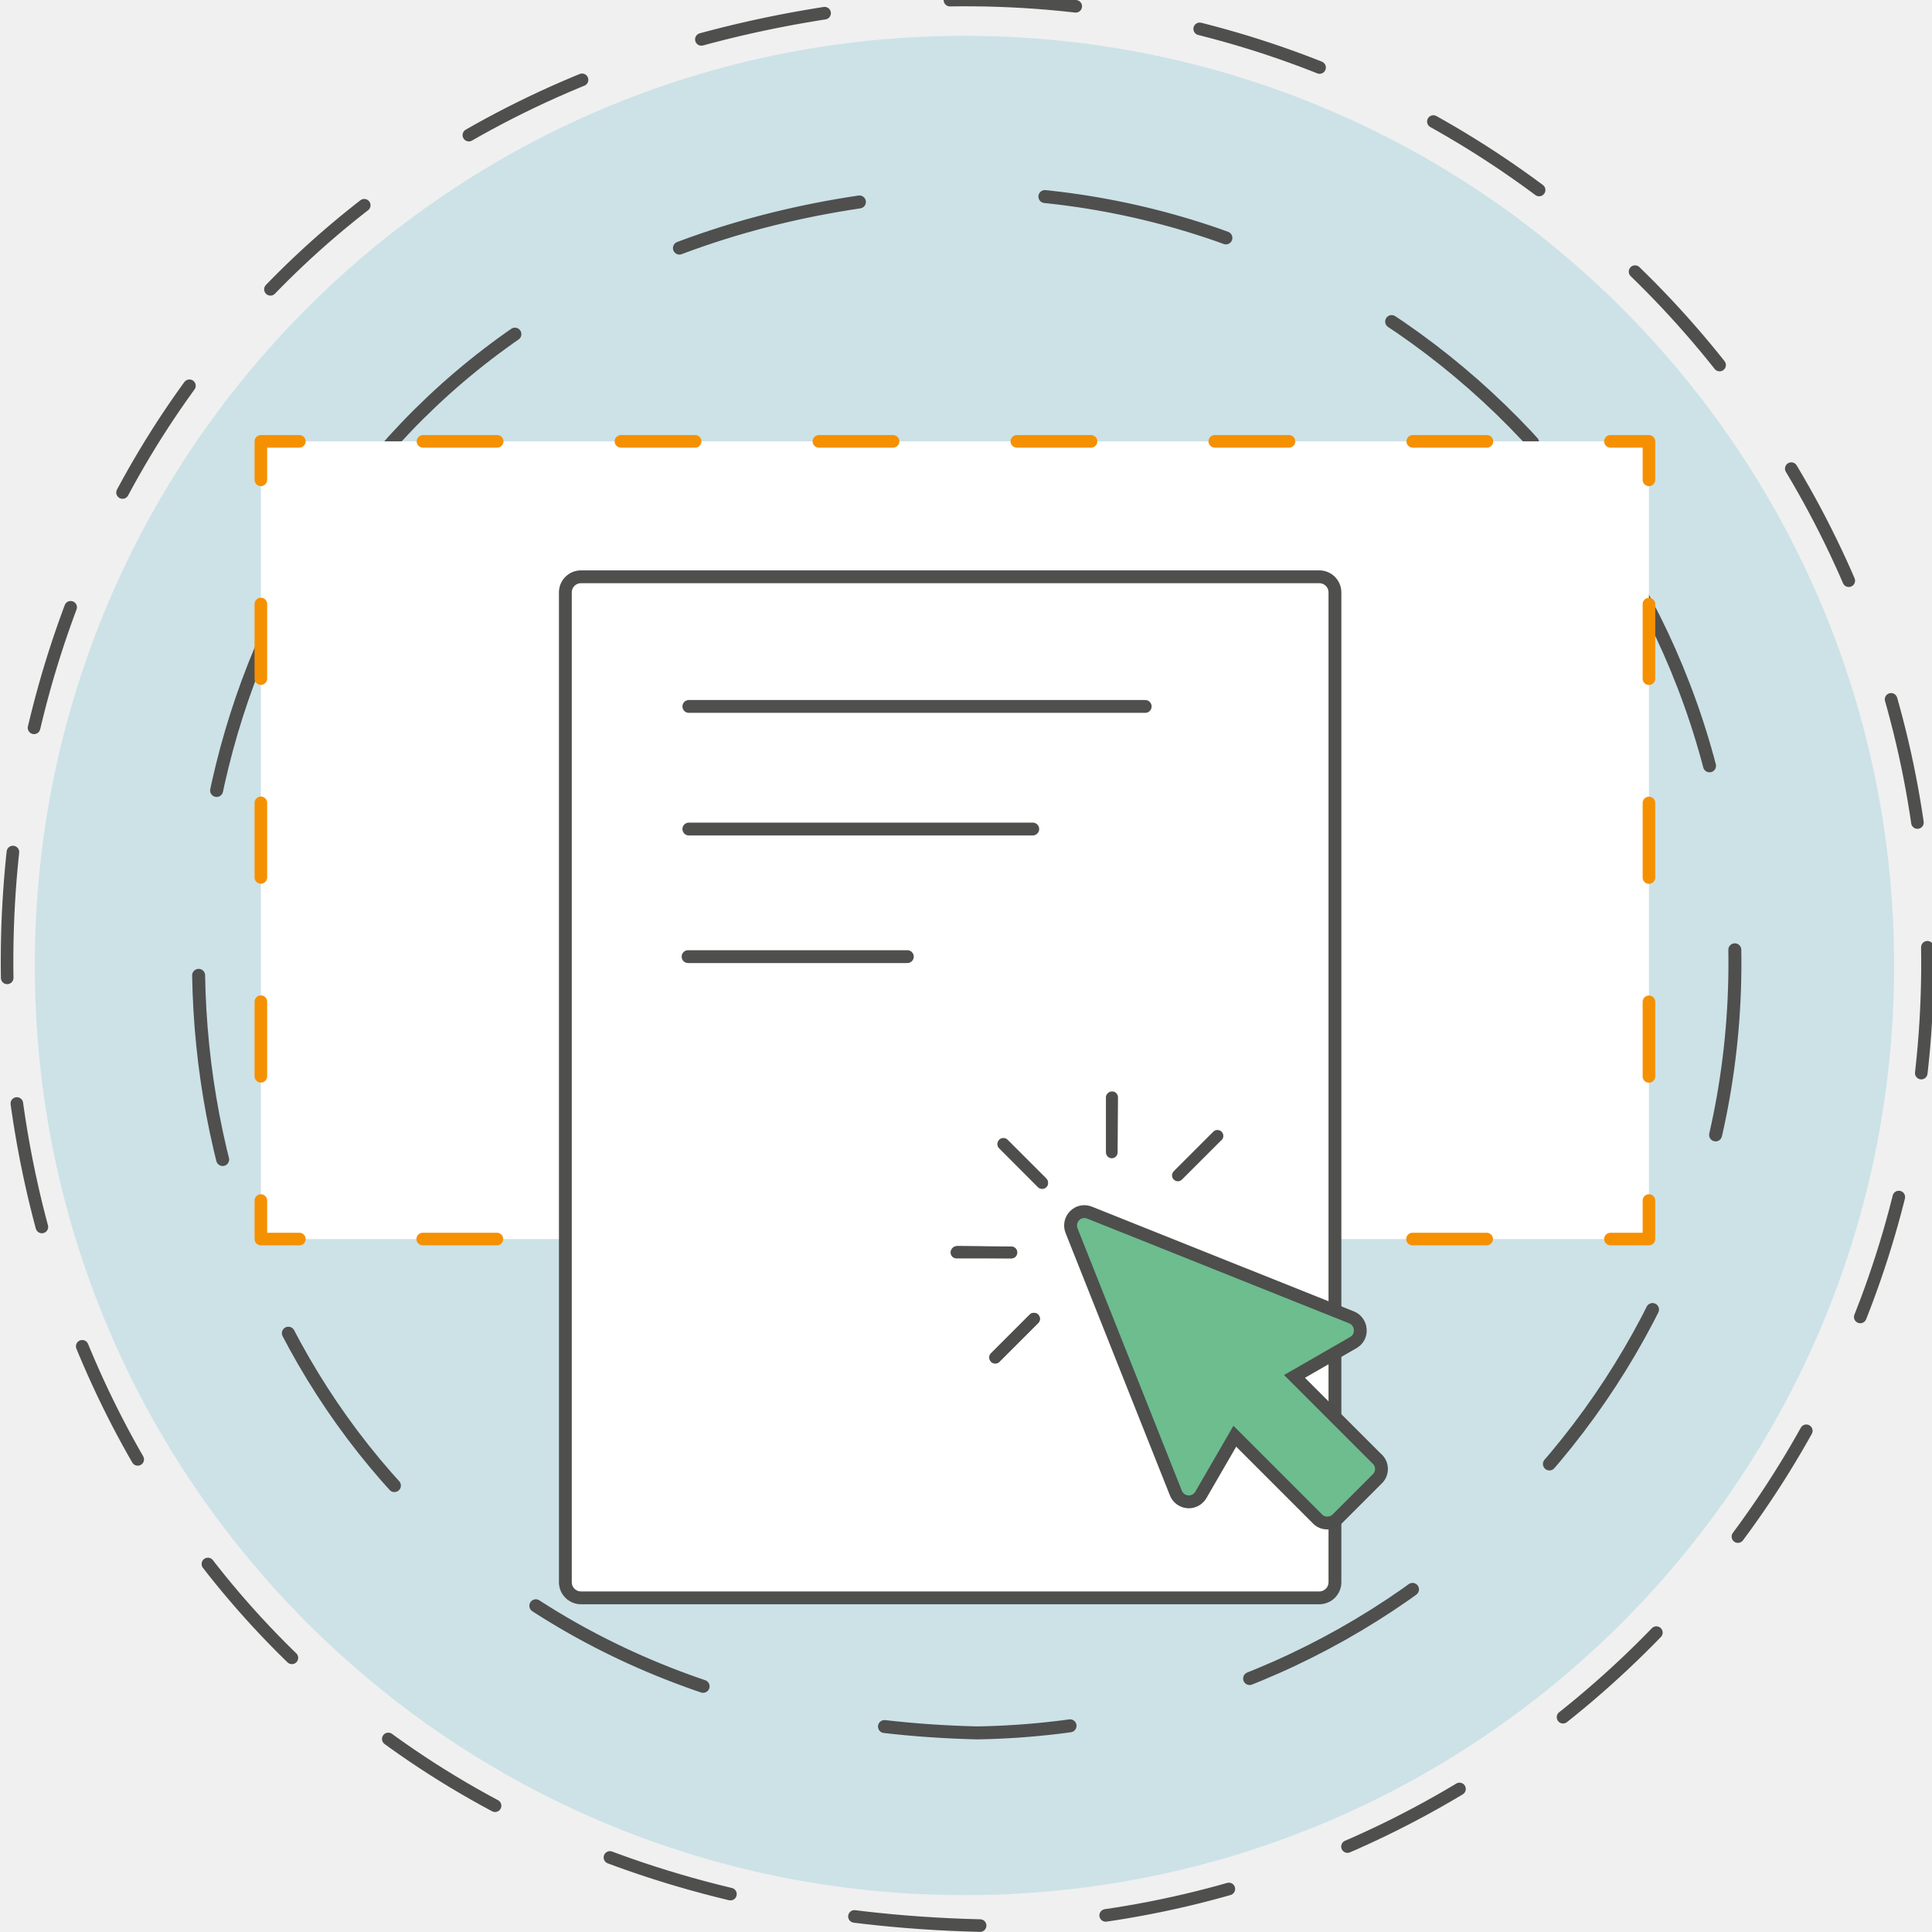
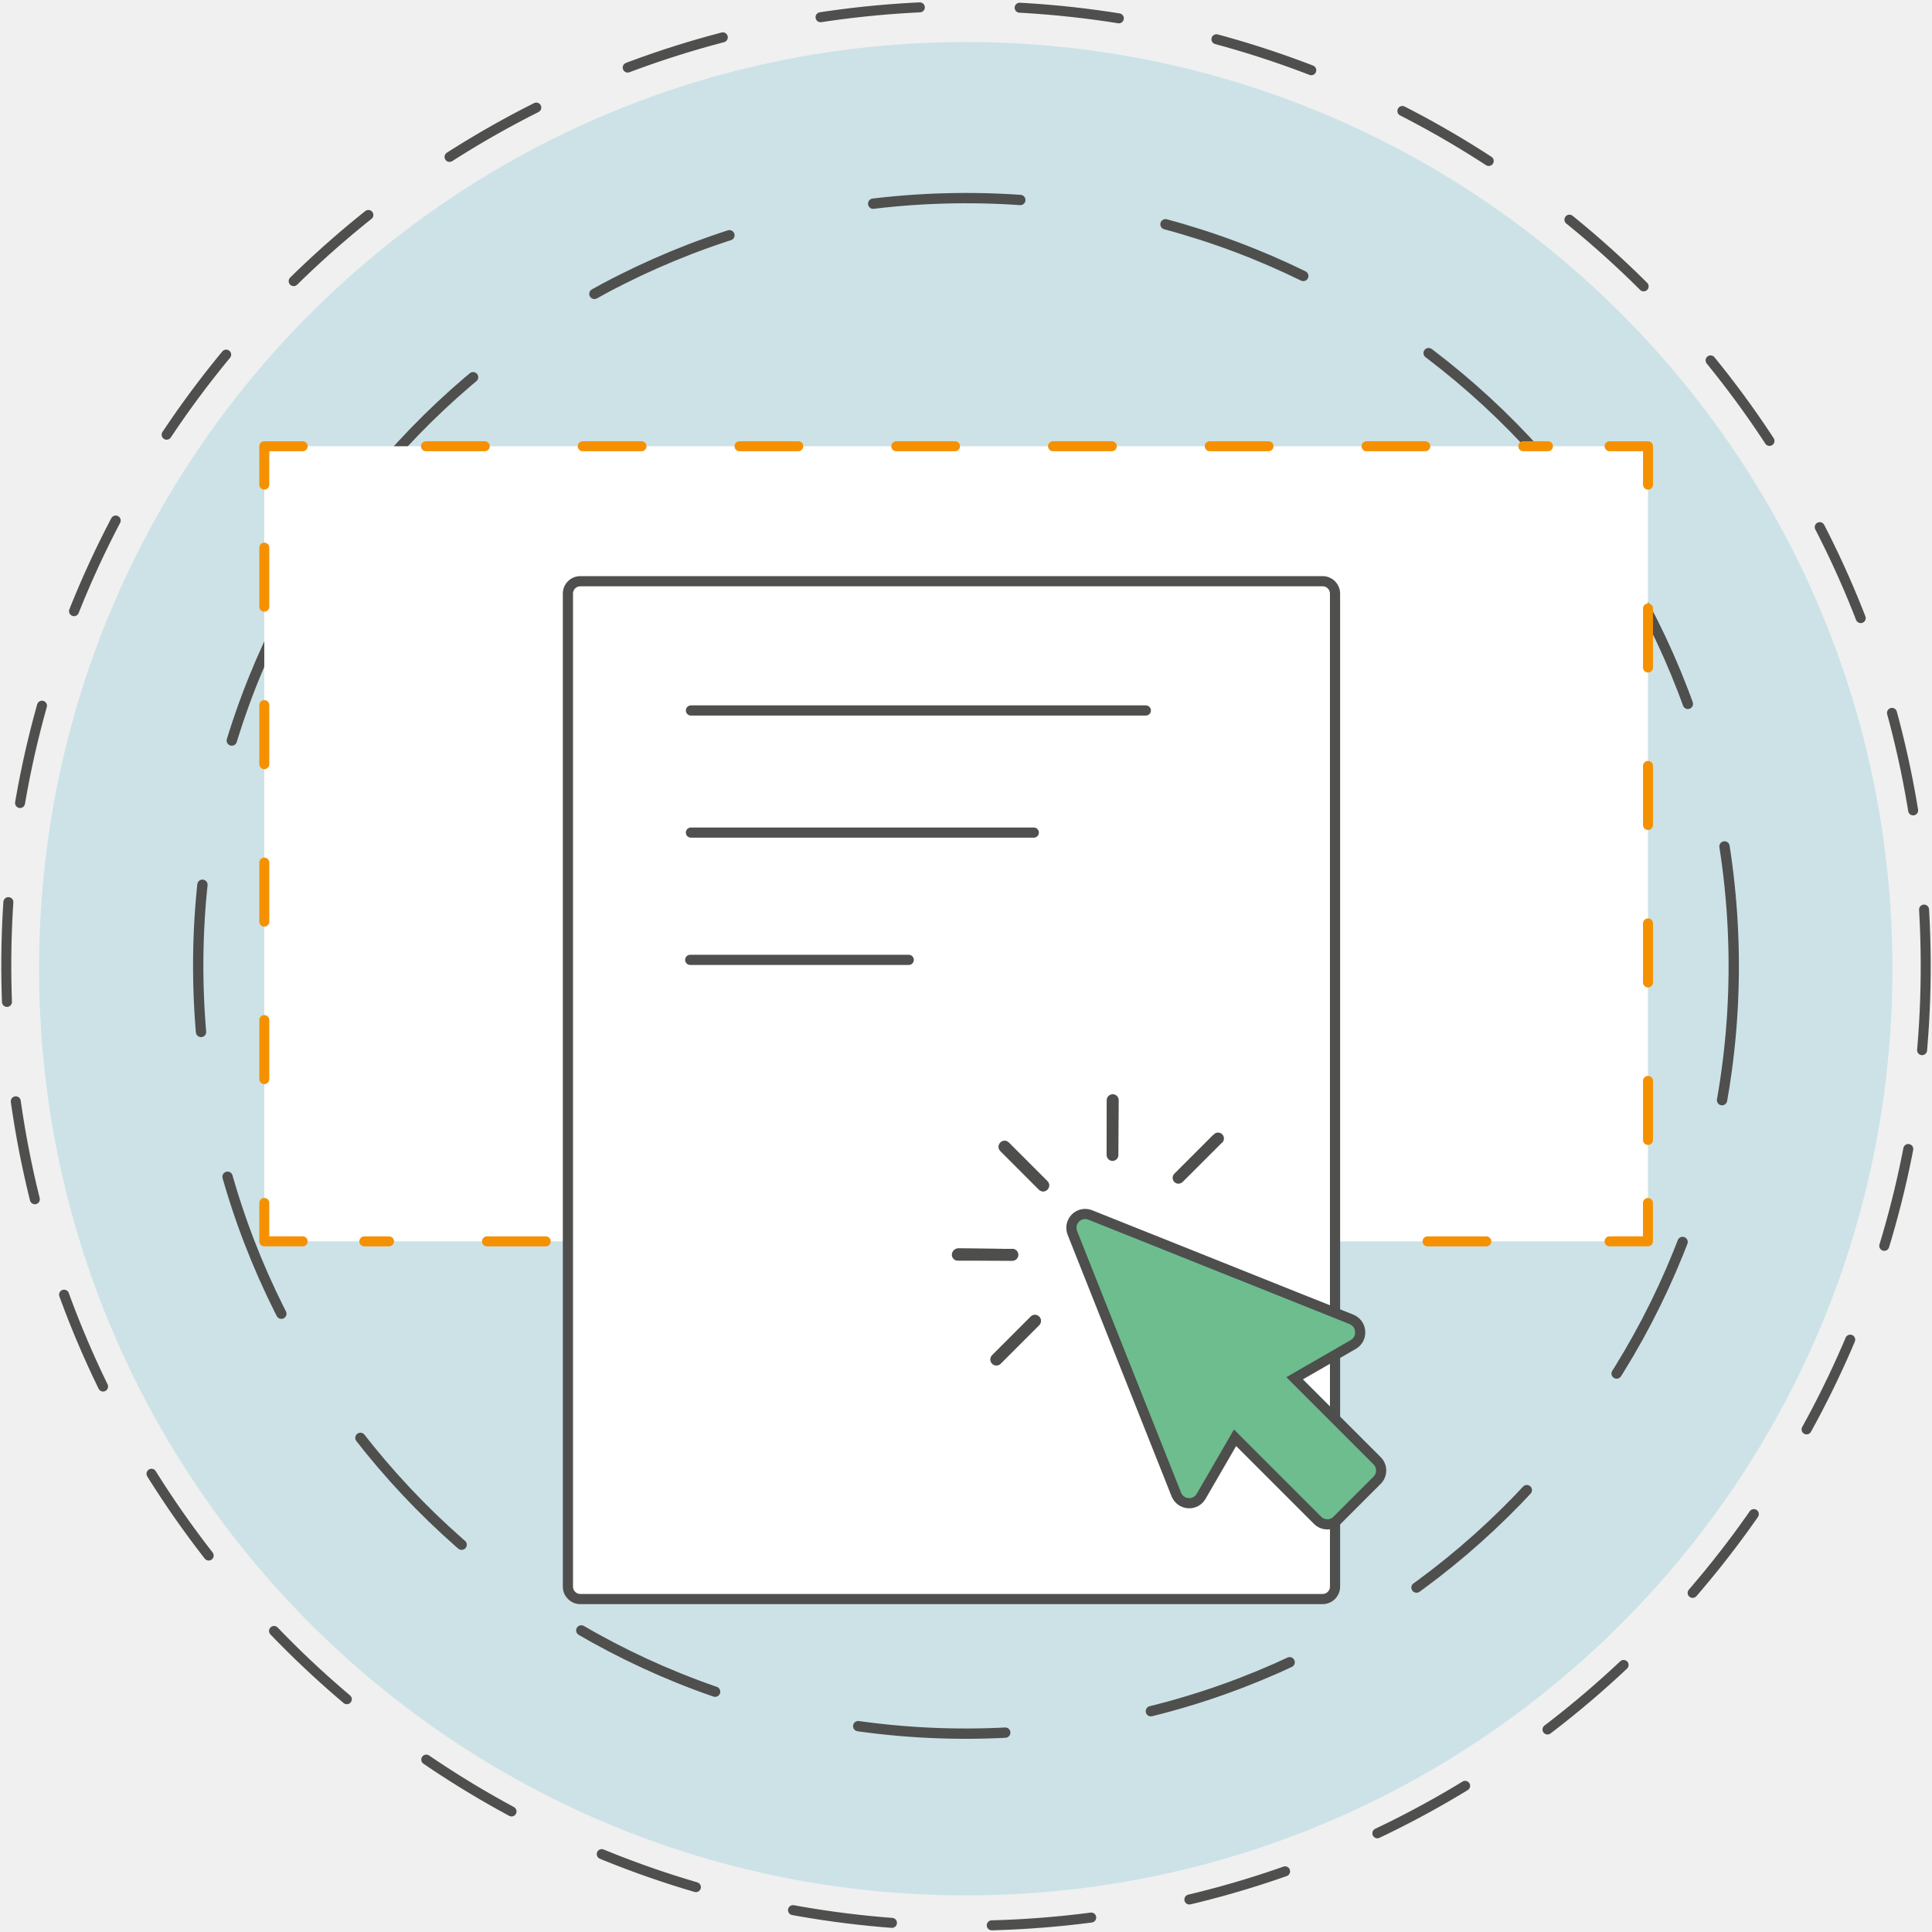
- <svg xmlns="http://www.w3.org/2000/svg" width="150.5" height="150.5" viewBox="0 0 150.5 150.5">
+ <svg xmlns="http://www.w3.org/2000/svg" data-name="Groupe 4464" viewBox="0 0 190 190">
  <defs>
-     <style>
-       .cls-1, .cls-2, .cls-3, .cls-4, .cls-5, .cls-6, .cls-7 {
-         stroke-linecap: round;
-         stroke-linejoin: round;
-       }
- 
-       .cls-1, .cls-2, .cls-4, .cls-6 {
-         stroke: #4f4f4e;
-       }
- 
-       .cls-1, .cls-8 {
-         fill: #fff;
-       }
- 
-       .cls-2, .cls-3, .cls-4, .cls-5, .cls-6, .cls-7 {
-         fill: none;
-       }
- 
-       .cls-9 {
-         fill: #4e4e4d;
-       }
- 
-       .cls-3 {
-         stroke-dasharray: 0 0 5.78 9.64;
-       }
- 
-       .cls-3, .cls-5, .cls-6, .cls-7 {
-         stroke-width: .98px;
-       }
- 
-       .cls-3, .cls-5, .cls-7 {
-         stroke: #f59100;
-       }
- 
-       .cls-10 {
-         fill: #6dbd8e;
-         stroke: #4e4e4d;
-         stroke-miterlimit: 10;
-       }
- 
-       .cls-11 {
-         fill: #0096b5;
-         opacity: .15;
-       }
- 
-       .cls-4 {
-         stroke-dasharray: 0 0 14.5 14.5;
-         stroke-width: 1.01px;
-       }
- 
-       .cls-6 {
-         stroke-dasharray: 0 0 9.82 9.82;
-       }
- 
-       .cls-7 {
-         stroke-dasharray: 0 0 5.81 9.68;
-       }
-     </style>
+     <clipPath id="a">
+       <rect width="190" height="190" fill="none" data-name="Rectangle 238" />
+     </clipPath>
+     <clipPath id="b">
+       <rect width="182.26" height="182.27" fill="none" data-name="Rectangle 234" />
+     </clipPath>
  </defs>
-   <g id="grille">
-     <g id="material_system_icon_keylines" />
-   </g>
-   <g id="Calque_1_-_copie" data-name="Calque 1 - copie" />
-   <g id="Calque_4" data-name="Calque 4">
-     <g>
-       <circle class="cls-11" cx="75.13" cy="75.21" r="72.42" />
-       <path class="cls-4" d="M135.14,74.02c.54,33.13-25.89,60.43-59.02,60.97C-3.51,133.12-5.33,19.44,74.18,15c33.13-.54,60.43,25.89,60.96,59.02h0Z" />
-       <path class="cls-6" d="M150.14,73.79c.67,41.42-32.36,75.53-73.77,76.21C-23.17,147.66-25.44,5.56,73.94,.01c41.42-.67,75.53,32.36,76.21,73.77h0Z" />
-       <g>
-         <rect class="cls-8" x="20.32" y="34.38" width="108.13" height="62.14" />
-         <g>
-           <polyline class="cls-5" points="128.45 93.52 128.45 96.52 125.45 96.52" />
-           <line class="cls-3" x1="115.81" y1="96.52" x2="28.13" y2="96.52" />
-           <polyline class="cls-5" points="23.32 96.52 20.32 96.52 20.32 93.52" />
-           <line class="cls-7" x1="20.32" y1="83.84" x2="20.32" y2="42.22" />
-           <polyline class="cls-5" points="20.32 37.38 20.32 34.38 23.32 34.38" />
-           <line class="cls-3" x1="32.95" y1="34.38" x2="120.63" y2="34.38" />
-           <polyline class="cls-5" points="125.45 34.38 128.45 34.38 128.45 37.38" />
-           <line class="cls-7" x1="128.45" y1="47.06" x2="128.45" y2="88.68" />
-         </g>
-       </g>
-       <g>
-         <rect class="cls-1" x="44.04" y="44.93" width="59.95" height="79.54" rx="1.22" ry="1.22" />
-         <line class="cls-2" x1="53.66" y1="55.03" x2="89.21" y2="55.03" />
-         <line class="cls-2" x1="53.66" y1="64.58" x2="80.45" y2="64.58" />
-         <line class="cls-2" x1="53.6" y1="74.52" x2="70.68" y2="74.52" />
-       </g>
-       <g id="Calque_1" data-name="Calque 1">
-         <g>
-           <path class="cls-10" d="M107.26,113.64l-6.42-6.42,4.59-2.64c.36-.21,.57-.6,.53-1.01-.02-.42-.29-.8-.68-.95l-20.41-8.16c-.4-.16-.86-.07-1.16,.24-.3,.3-.4,.76-.24,1.16l8.13,20.45c.15,.38,.51,.65,.93,.68,.41,.03,.8-.18,1.01-.53l2.65-4.58,6.42,6.42c.2,.22,.48,.34,.78,.34,.29,0,.56-.11,.77-.31l3.14-3.14c.42-.42,.42-1.1,0-1.52l-.02-.02Z" />
-           <g>
-             <path class="cls-9" d="M80.22,102.41l-3.02,3.02c-.08,.09-.13,.2-.13,.32,0,.12,.05,.24,.14,.33,.18,.18,.47,.18,.65,0h0l3.02-3.02c.18-.18,.18-.47,0-.65h0c-.08-.1-.2-.14-.32-.14-.12,0-.24,.05-.32,.13Z" />
-             <path class="cls-9" d="M80.87,103.06l-3.02,3.02c-.18,.18-.47,.18-.65,0h0c-.09-.09-.14-.21-.14-.34,0-.12,.05-.24,.13-.32l3.02-3.02c.08-.09,.2-.14,.32-.13,.12,0,.24,.04,.32,.13,.19,.17,.2,.46,.03,.65h-.01Z" />
-           </g>
-           <g>
-             <path class="cls-9" d="M86.28,85.17c-.09,.09-.13,.2-.13,.32v4.27c0,.12,.05,.24,.13,.33,.18,.18,.47,.18,.65,0h0c.09-.09,.13-.2,.13-.32l.03-4.29c0-.26-.21-.46-.46-.46-.13,0-.26,.05-.34,.15Z" />
-             <g>
-               <path class="cls-9" d="M77.84,88.8h0c-.18,.18-.18,.47,0,.65h0l3.02,3.02c.18,.18,.47,.18,.65,0h0c.09-.09,.14-.21,.13-.33,0-.12-.05-.24-.13-.32l-3.03-3.03c-.18-.18-.47-.17-.65,.01h0Z" />
-               <path class="cls-9" d="M81.51,91.83c.09,.08,.14,.2,.13,.32,0,.12-.05,.24-.13,.32h0c-.18,.18-.47,.19-.65,.01h0l-3.03-3.04c-.18-.18-.17-.47,.01-.65h0c.18-.18,.47-.18,.65,0h0l3.02,3.02Z" />
-               <g>
-                 <path class="cls-9" d="M74.54,97.07c-.12,0-.24,.05-.33,.14-.09,.09-.13,.2-.13,.32,0,.26,.21,.46,.46,.46l4.24,.03c.25,0,.46-.2,.46-.46,0-.25-.2-.46-.46-.46h0l-4.24-.04Z" />
-                 <path class="cls-9" d="M79.24,97.57c0,.25-.2,.46-.45,.46h-4.28c-.26,0-.46-.21-.46-.46,0-.12,.05-.24,.13-.32,.09-.11,.22-.17,.36-.17l4.24,.04c.25,0,.46,.2,.46,.46Z" />
-               </g>
+   <g clip-path="url(#a)" data-name="Groupe 4463">
+     <g data-name="Groupe 4462">
+       <g clip-path="url(#a)" data-name="Groupe 4461">
+         <g transform="translate(3.842 4.133)" opacity=".15" data-name="Groupe 4460">
+           <g data-name="Groupe 4459">
+             <g clip-path="url(#b)" data-name="Groupe 4458">
+               <path transform="translate(-3.053 -3.284)" d="m185.32 94.417a91.133 91.133 0 1 1-91.132-91.132 91.132 91.132 0 0 1 91.132 91.132" fill="#0096b5" data-name="Tracé 3495" />
            </g>
          </g>
-           <path class="cls-9" d="M94.46,88.21l-3.02,3.02c-.18,.18-.19,.47-.01,.65h0c.09,.09,.2,.14,.32,.14h0c.12,0,.24-.05,.32-.13l3.02-3.02c.21-.14,.27-.42,.13-.64-.14-.21-.42-.27-.64-.13-.05,.03-.09,.08-.13,.13h-.01Z" />
        </g>
+         <path transform="translate(4.003 4.001)" d="m166.49 89.763a75.505 75.505 0 1 1-76.719-74.271 75.5 75.5 0 0 1 76.719 74.271z" fill="none" stroke="#4f4f4e" stroke-dasharray="14.497 14.497" stroke-linecap="round" stroke-linejoin="round" stroke-width="1.014" data-name="Tracé 3496" />
+         <path transform="translate(.127 .127)" d="M189.243,93.342A94.382,94.382,0,1,1,93.342.5,94.38,94.38,0,0,1,189.243,93.342Z" fill="none" stroke="#4f4f4e" stroke-dasharray="9.818 9.818" stroke-linecap="round" stroke-linejoin="round" stroke-width=".982" data-name="Tracé 3497" />
+         <rect transform="translate(25.991 43.885)" width="136.08" height="78.193" fill="#fff" data-name="Rectangle 235" />
+         <path transform="translate(32.506 24.294)" d="m129.56 94.009v3.775h-3.775" fill="none" stroke="#f59100" stroke-linecap="round" stroke-linejoin="round" stroke-width=".982" data-name="Tracé 3498" />
+         <line transform="translate(35.829 122.08)" x1="110.34" fill="none" stroke="#f59100" stroke-dasharray="5.781 9.635" stroke-linecap="round" stroke-linejoin="round" stroke-width=".982" data-name="Ligne 81" />
+         <path transform="translate(5.337 24.294)" d="m24.43 97.784h-3.776v-3.775" fill="none" stroke="#f59100" stroke-linecap="round" stroke-linejoin="round" stroke-width=".982" data-name="Tracé 3499" />
+         <line transform="translate(25.992 53.75)" y1="52.373" fill="none" stroke="#f59100" stroke-dasharray="5.807 9.679" stroke-linecap="round" stroke-linejoin="round" stroke-width=".982" data-name="Ligne 82" />
+         <path transform="translate(5.337 9.012)" d="m20.654 38.648v-3.775h3.776" fill="none" stroke="#f59100" stroke-linecap="round" stroke-linejoin="round" stroke-width=".982" data-name="Tracé 3500" />
+         <line transform="translate(41.892 43.884)" x2="110.34" fill="none" stroke="#f59100" stroke-dasharray="5.781 9.635" stroke-linecap="round" stroke-linejoin="round" stroke-width=".982" data-name="Ligne 83" />
+         <path transform="translate(32.506 9.012)" d="m125.79 34.873h3.775v3.775" fill="none" stroke="#f59100" stroke-linecap="round" stroke-linejoin="round" stroke-width=".982" data-name="Tracé 3501" />
+         <line transform="translate(162.07 59.84)" y2="52.373" fill="none" stroke="#f59100" stroke-dasharray="5.807 9.679" stroke-linecap="round" stroke-linejoin="round" stroke-width=".982" data-name="Ligne 84" />
+         <path transform="translate(11.469 11.738)" d="m118.29 145.52h-72.38a1.531 1.531 0 0 1-1.531-1.53v-97.037a1.531 1.531 0 0 1 1.531-1.53h72.379a1.53 1.53 0 0 1 1.53 1.53v97.037a1.53 1.53 0 0 1-1.53 1.53" fill="#fff" data-name="Tracé 3502" />
+         <path transform="translate(55.851 57.159)" d="M1.216,0H74.224a1.217,1.217,0,0,1,1.217,1.217V98.88a1.217,1.217,0,0,1-1.217,1.217H1.216A1.216,1.216,0,0,1,0,98.881V1.216A1.216,1.216,0,0,1,1.216,0Z" fill="none" stroke="#4f4f4e" stroke-linecap="round" stroke-linejoin="round" data-name="Rectangle 236" />
+         <line transform="translate(67.949 69.87)" x2="44.736" fill="none" stroke="#4f4f4e" stroke-linecap="round" stroke-linejoin="round" data-name="Ligne 85" />
+         <line transform="translate(67.949 81.879)" x2="33.718" fill="none" stroke="#4f4f4e" stroke-linecap="round" stroke-linejoin="round" data-name="Ligne 86" />
+         <line transform="translate(67.877 94.397)" x2="21.493" fill="none" stroke="#4f4f4e" stroke-linecap="round" stroke-linejoin="round" data-name="Ligne 87" />
+         <path transform="translate(21.636 24.516)" d="M113.765,119.111l-8.083-8.083,5.774-3.325a1.346,1.346,0,0,0,.672-1.268,1.364,1.364,0,0,0-.856-1.2L85.589,94.97a1.346,1.346,0,0,0-1.466.3,1.364,1.364,0,0,0-.3,1.46l10.227,25.733a1.366,1.366,0,0,0,1.168.851,1.345,1.345,0,0,0,1.268-.673l3.337-5.761,8.083,8.083a1.362,1.362,0,0,0,.978.432,1.335,1.335,0,0,0,.964-.393l3.946-3.946a1.354,1.354,0,0,0,0-1.917Z" fill="#6dbd8e" data-name="Tracé 3503" />
+         <path transform="translate(21.636 24.516)" d="M113.765,119.111l-8.083-8.083,5.774-3.325a1.346,1.346,0,0,0,.672-1.268,1.364,1.364,0,0,0-.856-1.2L85.589,94.97a1.346,1.346,0,0,0-1.466.3,1.364,1.364,0,0,0-.3,1.46l10.227,25.733a1.366,1.366,0,0,0,1.168.851,1.345,1.345,0,0,0,1.268-.673l3.337-5.761,8.083,8.083a1.362,1.362,0,0,0,.978.432,1.335,1.335,0,0,0,.964-.393l3.946-3.946a1.354,1.354,0,0,0,0-1.917Z" fill="none" stroke="#4e4e4d" data-name="Tracé 3504" />
+         <path transform="translate(20.002 26.556)" d="M81.374,102.932l-3.8,3.8a.625.625,0,0,0-.169.408.584.584,0,0,0,.992.417l3.8-3.805a.576.576,0,0,0,0-.815l-.008-.008a.531.531,0,0,0-.408-.167.54.54,0,0,0-.408.167" fill="#4e4e4d" data-name="Tracé 3505" />
+         <path transform="translate(20.001 26.555)" d="M82.2,103.758l-3.805,3.8a.578.578,0,0,1-.815,0l-.008-.009a.569.569,0,0,1-.175-.415.608.608,0,0,1,.166-.408l3.8-3.805a.547.547,0,0,1,.408-.167.53.53,0,0,1,.409.167.579.579,0,0,1,.031.815l-.015.016" fill="#4e4e4d" data-name="Tracé 3506" />
+         <path transform="translate(22.348 22.097)" d="M86.654,85.7a.571.571,0,0,0-.167.408l-.009,5.38a.6.6,0,0,0,.176.415.575.575,0,0,0,.983-.408l.033-5.4a.587.587,0,0,0-.584-.583.575.575,0,0,0-.432.191" fill="#4e4e4d" data-name="Tracé 3507" />
+         <path transform="translate(20.169 23.039)" d="M78.218,89.329h0a.576.576,0,0,0,0,.815l3.8,3.8a.576.576,0,0,0,.815,0l.009-.008a.557.557,0,0,0,.167-.408.545.545,0,0,0-.167-.408l-3.813-3.813a.578.578,0,0,0-.815.016" fill="#4e4e4d" data-name="Tracé 3508" />
+         <path transform="translate(20.166 23.042)" d="M82.833,93.139a.54.54,0,0,1,.167.408.552.552,0,0,1-.167.408.578.578,0,0,1-.815.016l-.008-.009L78.2,90.149a.582.582,0,0,1,.832-.814Z" fill="#4e4e4d" data-name="Tracé 3509" />
+         <path transform="translate(19.231 25.212)" d="M75,97.563a.589.589,0,0,0-.584.584A.588.588,0,0,0,75,98.73l5.332.04a.58.58,0,0,0,.008-1.159Z" fill="#4e4e4d" data-name="Tracé 3510" />
+         <path transform="translate(19.222 25.212)" d="M80.923,98.186a.577.577,0,0,1-.569.584H74.968a.589.589,0,0,1-.584-.584.656.656,0,0,1,.624-.623l5.339.048a.576.576,0,0,1,.575.575" fill="#4e4e4d" data-name="Tracé 3511" />
+         <path transform="translate(23.682 22.871)" d="M95.615,88.746l-3.8,3.8a.578.578,0,0,0-.016.815l.009.008a.563.563,0,0,0,.408.169.622.622,0,0,0,.406-.169l3.805-3.8a.577.577,0,1,0-.8-.8Z" fill="#4e4e4d" data-name="Tracé 3512" />
      </g>
    </g>
  </g>
</svg>
